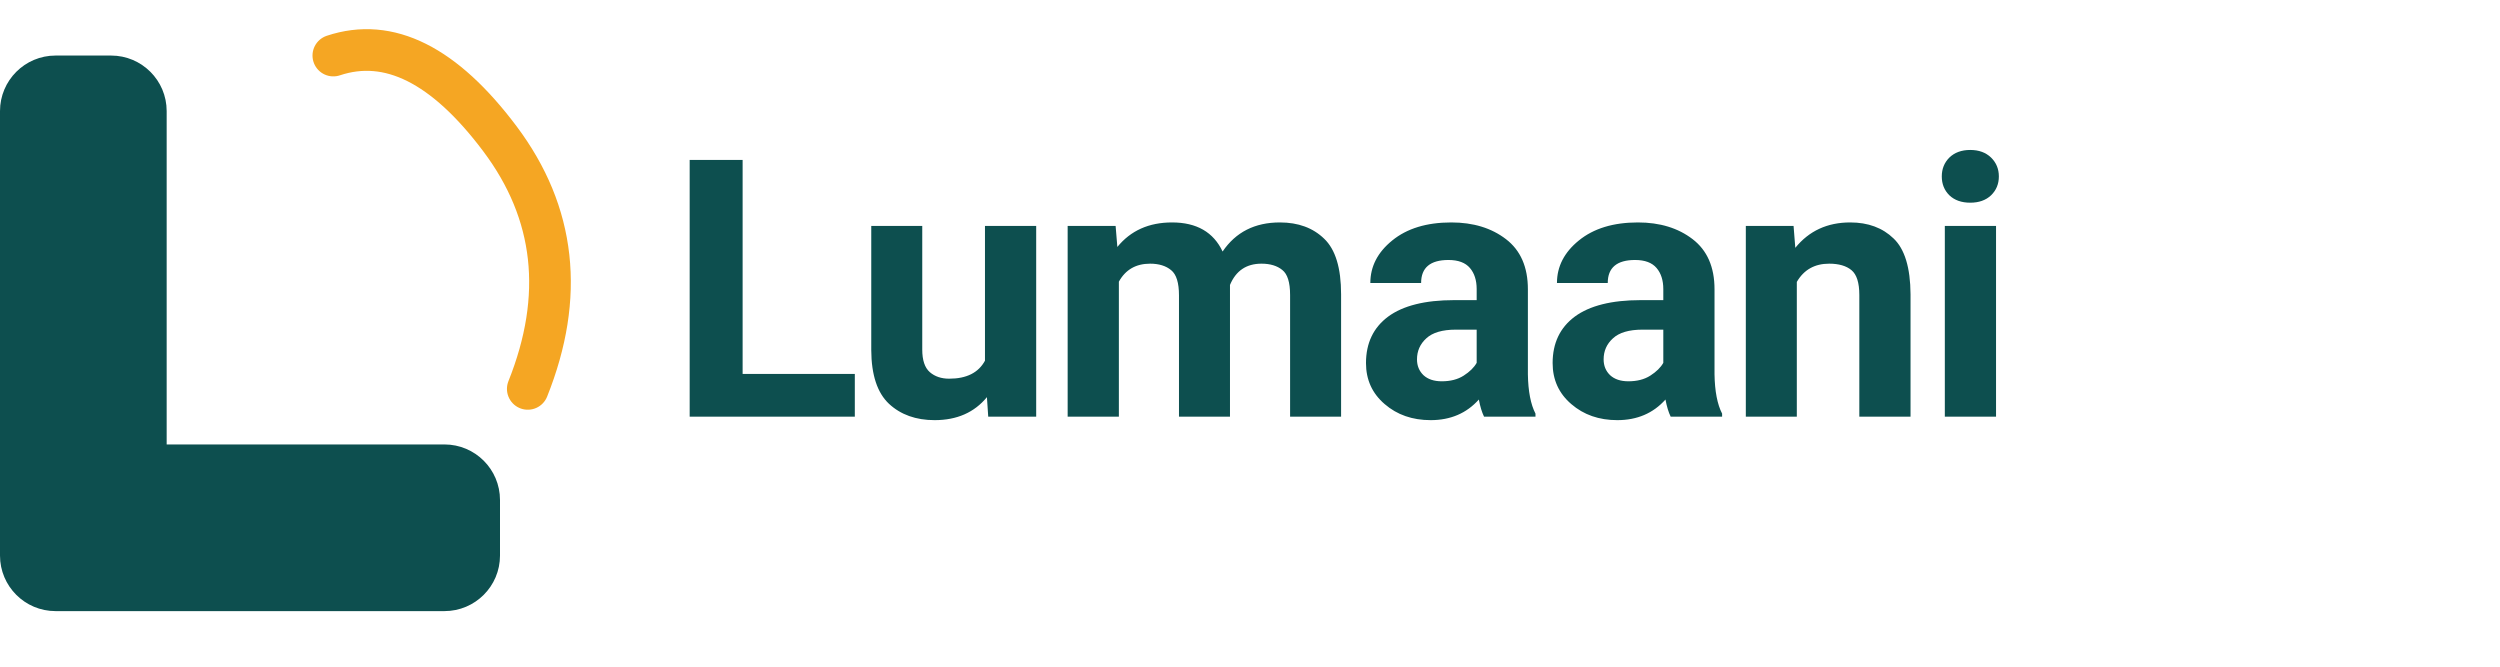
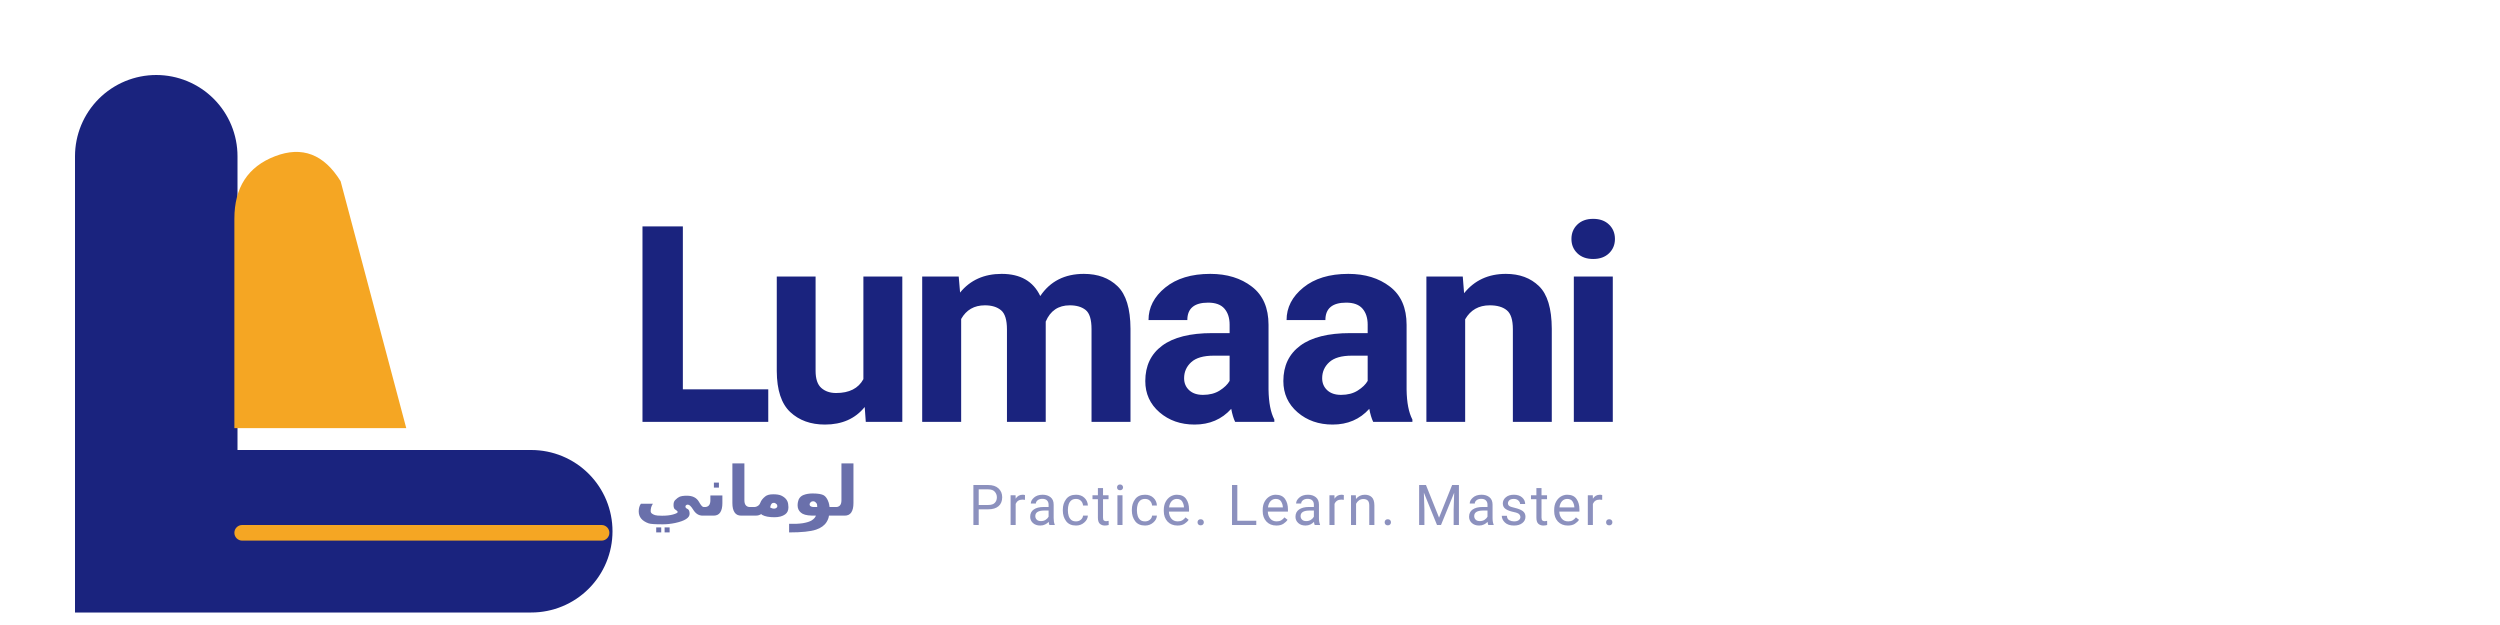
- <svg xmlns="http://www.w3.org/2000/svg" width="180" height="48" viewBox="0 0 180 48">
-   <g transform="translate(0,4)">
-     <rect x="0" y="0" width="12" height="36" rx="4" fill="#0d4f4f" />
-     <rect x="0" y="28" width="36" height="12" rx="4" fill="#0d4f4f" />
-     <path d="M24 0 Q30 -2 36 6 Q42 14 38 24" stroke="#f5a623" stroke-width="3" fill="none" stroke-linecap="round" />
+ <svg xmlns="http://www.w3.org/2000/svg" viewBox="0 0 800 200" width="800" height="200">
+   <g id="lumaani-symbol" transform="translate(20, 20)">
+     <path d="M 30 30 L 30 150 L 150 150" fill="none" stroke="#1a237e" stroke-width="52" stroke-linecap="round" stroke-linejoin="miter" />
+     <path d="M 55 117 L 55 50 Q 55 35 68 30 Q 81 25 89 38 L 110 117 Z" fill="#f5a623" />
+     <rect x="55" y="148" width="120" height="5" rx="2.5" fill="#f5a623" />
  </g>
-   <text x="48" y="30" font-family="-apple-system, BlinkMacSystemFont, 'Segoe UI', Roboto, system-ui, sans-serif" font-size="26" font-weight="700" fill="#0d4f4f" letter-spacing="-0.5">Lumaani</text>
+   <g id="lumaani-wordmark" transform="translate(200, 20)">
+     <text x="0" y="0" font-family="system-ui, -apple-system, 'Segoe UI', Roboto, Helvetica, Arial, sans-serif" font-size="88" font-weight="700" fill="#1a237e" letter-spacing="-3">
+       <tspan x="0" dy="115">Lumaani</tspan>
+     </text>
+     <text x="3" y="145" font-family="system-ui, -apple-system, 'Segoe UI', Roboto, Helvetica, Arial, sans-serif" font-size="22" font-weight="600" fill="#1a237e" letter-spacing="-0.5" opacity="0.65">
+       لوماني
+     </text>
+     <text x="110" y="148" font-family="system-ui, -apple-system, 'Segoe UI', Roboto, Helvetica, Arial, sans-serif" font-size="18" font-weight="400" fill="#1a237e" letter-spacing="0.8" opacity="0.5">
+       Practice. Learn. Master.
+     </text>
+   </g>
</svg>
